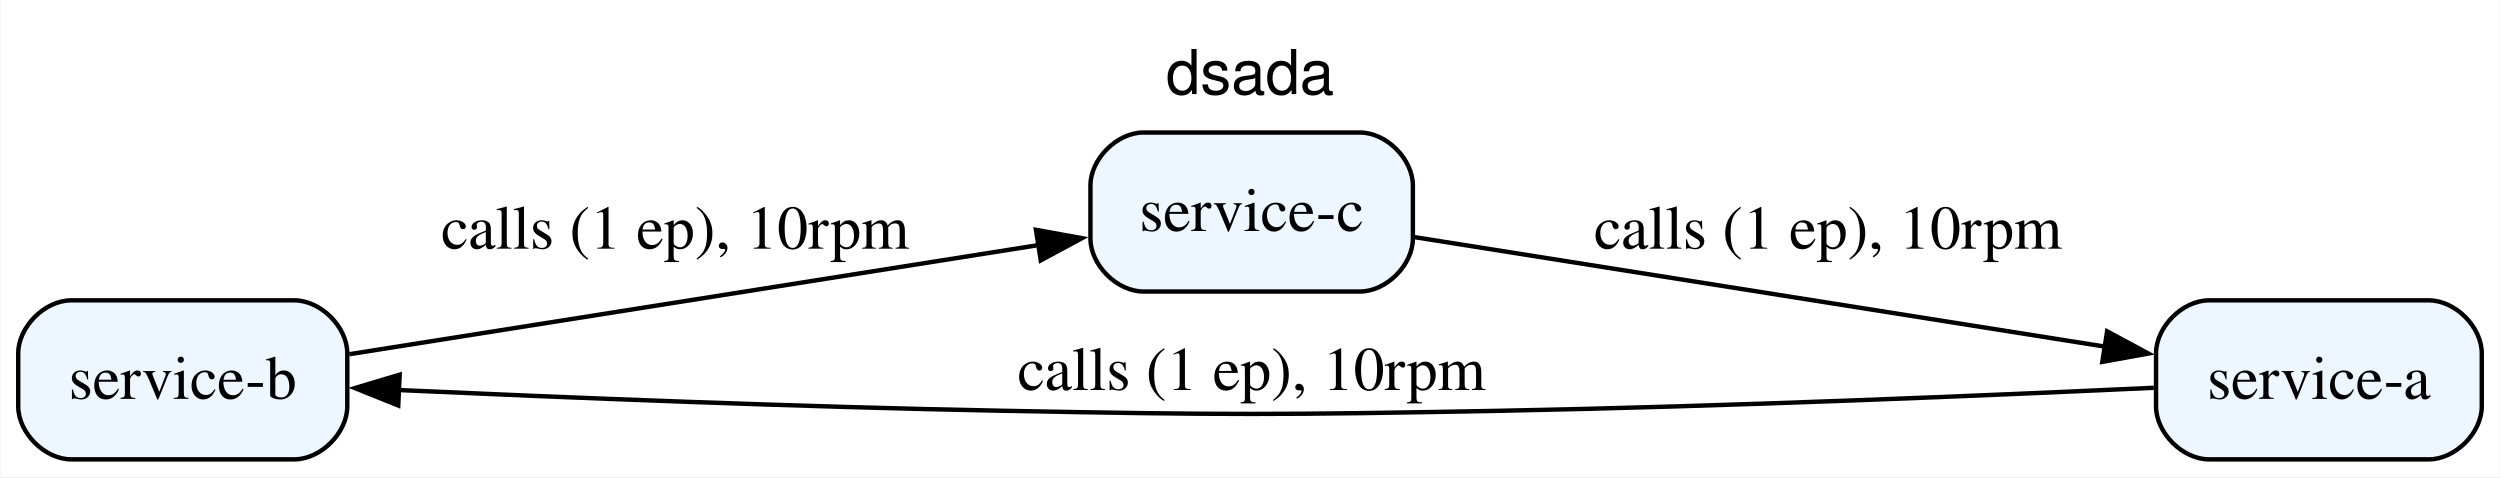
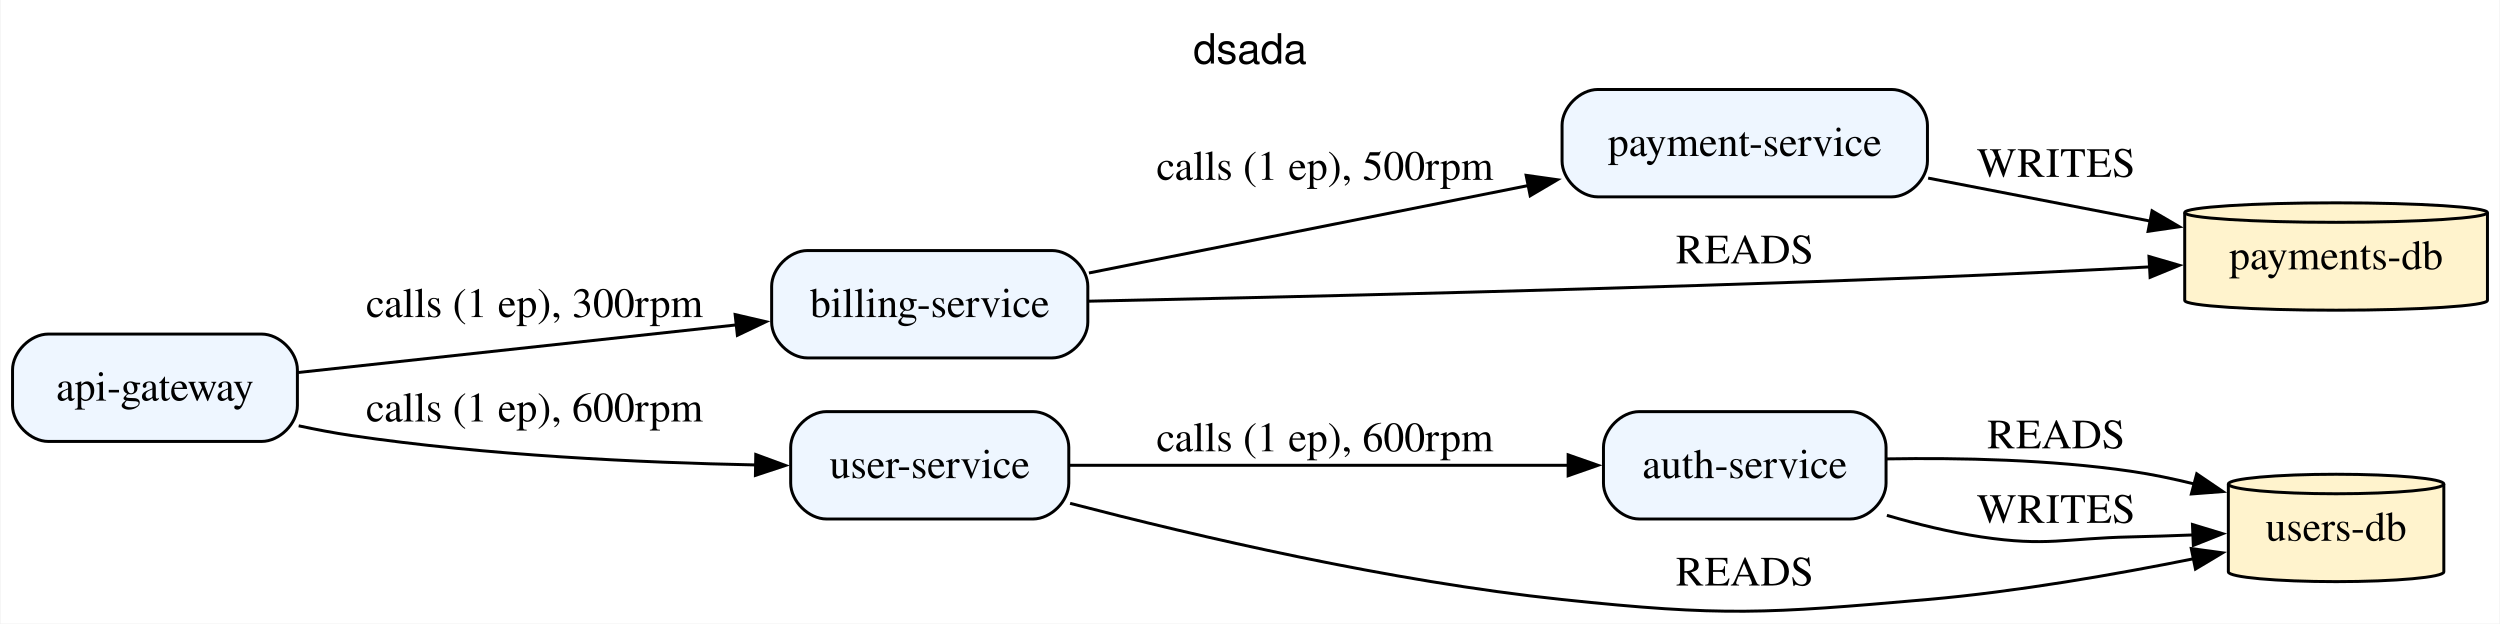
- <svg xmlns="http://www.w3.org/2000/svg" xmlns:xlink="http://www.w3.org/1999/xlink" width="566pt" height="108pt" viewBox="0.00 0.00 565.75 108.00">
-   <g id="graph0" class="graph" transform="scale(1 1) rotate(0) translate(4 104)">
-     <polygon fill="white" stroke="none" points="-4,4 -4,-104 561.75,-104 561.75,4 -4,4" />
-     <text text-anchor="middle" x="278.88" y="-82.7" font-family="Helvetica,sans-Serif" font-size="14.00">dsada</text>
+ <svg xmlns="http://www.w3.org/2000/svg" xmlns:xlink="http://www.w3.org/1999/xlink" width="838pt" height="209pt" viewBox="0.00 0.00 837.75 209.04">
+   <g id="graph0" class="graph" transform="scale(1 1) rotate(0) translate(4 205.04)">
+     <polygon fill="white" stroke="none" points="-4,4 -4,-205.04 833.75,-205.04 833.75,4 -4,4" />
+     <text text-anchor="middle" x="414.88" y="-183.74" font-family="Helvetica,sans-Serif" font-size="14.00">dsada</text>
    <g id="node1" class="node">
-       <path fill="#eef6ff" stroke="black" d="M62.5,-36C62.5,-36 12,-36 12,-36 6,-36 0,-30 0,-24 0,-24 0,-12 0,-12 0,-6 6,0 12,0 12,0 62.5,0 62.5,0 68.5,0 74.5,-6 74.5,-12 74.5,-12 74.5,-24 74.5,-24 74.5,-30 68.5,-36 62.5,-36" />
-       <text text-anchor="middle" x="37.25" y="-13.7" font-family="Times,serif" font-size="14.00">service-b</text>
+       <path fill="#eef6ff" stroke="black" d="M616.12,-67.04C616.12,-67.04 545.38,-67.04 545.38,-67.04 539.38,-67.04 533.38,-61.04 533.38,-55.04 533.38,-55.04 533.38,-43.04 533.38,-43.04 533.38,-37.04 539.38,-31.04 545.38,-31.04 545.38,-31.04 616.12,-31.04 616.12,-31.04 622.12,-31.04 628.12,-37.04 628.12,-43.04 628.12,-43.04 628.12,-55.04 628.12,-55.04 628.12,-61.04 622.12,-67.04 616.12,-67.04" />
+       <text text-anchor="middle" x="580.75" y="-44.74" font-family="Times,serif" font-size="14.00">auth-service</text>
+     </g>
+     <g id="node4" class="node">
+       <path fill="#fff3cd" stroke="black" d="M815.12,-42.77C815.12,-44.58 798.93,-46.04 779,-46.04 759.07,-46.04 742.88,-44.58 742.88,-42.77 742.88,-42.77 742.88,-13.31 742.88,-13.31 742.88,-11.51 759.07,-10.04 779,-10.04 798.93,-10.04 815.12,-11.51 815.12,-13.31 815.12,-13.31 815.12,-42.77 815.12,-42.77" />
+       <path fill="none" stroke="black" d="M815.12,-42.77C815.12,-40.96 798.93,-39.5 779,-39.5 759.07,-39.5 742.88,-40.96 742.88,-42.77" />
+       <text text-anchor="middle" x="779" y="-23.74" font-family="Times,serif" font-size="14.00">users-db</text>
+     </g>
+     <g id="edge5" class="edge">
+       <g id="a_edge5">
+         <a xlink:title="edge#4">
+           <path fill="none" stroke="black" d="M628.37,-51.19C652.87,-51.6 683.31,-50.96 710.25,-47.04 717.23,-46.03 724.51,-44.5 731.6,-42.75" />
+           <polygon fill="black" stroke="black" points="732.28,-46.19 741.04,-40.24 730.48,-39.43 732.28,-46.19" />
+         </a>
+       </g>
+       <text text-anchor="middle" x="685.12" y="-54.74" font-family="Times,serif" font-size="14.00">READS</text>
+     </g>
+     <g id="edge6" class="edge">
+       <g id="a_edge6">
+         <a xlink:title="edge#5">
+           <path fill="none" stroke="black" d="M628.4,-32.26C638.68,-29.26 649.6,-26.6 660,-25.04 682.09,-21.73 687.92,-24.55 710.25,-25.04 716.96,-25.19 724.04,-25.42 731,-25.69" />
+           <polygon fill="black" stroke="black" points="730.85,-29.19 740.98,-26.11 731.14,-22.19 730.85,-29.19" />
+         </a>
+       </g>
+       <text text-anchor="middle" x="685.12" y="-29.74" font-family="Times,serif" font-size="14.00">WRITES</text>
    </g>
    <g id="node2" class="node">
-       <path fill="#eef6ff" stroke="black" d="M303.75,-74C303.75,-74 254.75,-74 254.75,-74 248.75,-74 242.75,-68 242.75,-62 242.75,-62 242.75,-50 242.75,-50 242.75,-44 248.75,-38 254.75,-38 254.75,-38 303.75,-38 303.75,-38 309.75,-38 315.75,-44 315.75,-50 315.75,-50 315.75,-62 315.75,-62 315.75,-68 309.75,-74 303.75,-74" />
-       <text text-anchor="middle" x="279.25" y="-51.7" font-family="Times,serif" font-size="14.00">service-c</text>
+       <path fill="#eef6ff" stroke="black" d="M348.5,-121.04C348.5,-121.04 266.5,-121.04 266.5,-121.04 260.5,-121.04 254.5,-115.04 254.5,-109.04 254.5,-109.04 254.5,-97.04 254.5,-97.04 254.5,-91.04 260.5,-85.04 266.5,-85.04 266.5,-85.04 348.5,-85.04 348.5,-85.04 354.5,-85.04 360.5,-91.04 360.5,-97.04 360.5,-97.04 360.5,-109.04 360.5,-109.04 360.5,-115.04 354.5,-121.04 348.5,-121.04" />
+       <text text-anchor="middle" x="307.5" y="-98.74" font-family="Times,serif" font-size="14.00">billing-service</text>
+     </g>
+     <g id="node3" class="node">
+       <path fill="#eef6ff" stroke="black" d="M630,-175.04C630,-175.04 531.5,-175.04 531.5,-175.04 525.5,-175.04 519.5,-169.04 519.5,-163.04 519.5,-163.04 519.5,-151.04 519.5,-151.04 519.5,-145.04 525.5,-139.04 531.5,-139.04 531.5,-139.04 630,-139.04 630,-139.04 636,-139.04 642,-145.04 642,-151.04 642,-151.04 642,-163.04 642,-163.04 642,-169.04 636,-175.04 630,-175.04" />
+       <text text-anchor="middle" x="580.75" y="-152.74" font-family="Times,serif" font-size="14.00">payment-service</text>
+     </g>
+     <g id="edge7" class="edge">
+       <g id="a_edge7">
+         <a xlink:title="edge#6">
+           <path fill="none" stroke="black" d="M360.87,-113.52C366.81,-114.71 372.79,-115.9 378.5,-117.04 421.58,-125.63 469.86,-135.23 508.33,-142.87" />
+           <polygon fill="black" stroke="black" points="507.45,-146.26 517.94,-144.78 508.81,-139.4 507.45,-146.26" />
+         </a>
+       </g>
+       <text text-anchor="middle" x="440" y="-144.74" font-family="Times,serif" font-size="14.00">calls (1 ep), 500rpm</text>
+     </g>
+     <g id="node5" class="node">
+       <path fill="#fff3cd" stroke="black" d="M829.75,-133.77C829.75,-135.58 807,-137.04 779,-137.04 751,-137.04 728.25,-135.58 728.25,-133.77 728.25,-133.77 728.25,-104.31 728.25,-104.31 728.25,-102.51 751,-101.04 779,-101.04 807,-101.04 829.75,-102.51 829.75,-104.31 829.75,-104.31 829.75,-133.77 829.75,-133.77" />
+       <path fill="none" stroke="black" d="M829.75,-133.77C829.75,-131.96 807,-130.5 779,-130.5 751,-130.5 728.25,-131.96 728.25,-133.77" />
+       <text text-anchor="middle" x="779" y="-114.74" font-family="Times,serif" font-size="14.00">payments-db</text>
+     </g>
+     <g id="edge8" class="edge">
+       <g id="a_edge8">
+         <a xlink:title="edge#7">
+           <path fill="none" stroke="black" d="M360.79,-104.06C426.46,-105.42 542.6,-108.14 642,-112.04 666.35,-113 693.14,-114.32 716.46,-115.56" />
+           <polygon fill="black" stroke="black" points="716.27,-119.05 726.44,-116.09 716.65,-112.06 716.27,-119.05" />
+         </a>
+       </g>
+       <text text-anchor="middle" x="580.75" y="-116.74" font-family="Times,serif" font-size="14.00">READS</text>
+     </g>
+     <g id="edge9" class="edge">
+       <g id="a_edge9">
+         <a xlink:title="edge#8">
+           <path fill="none" stroke="black" d="M642.23,-145.33C665.96,-140.74 693.14,-135.47 716.92,-130.87" />
+           <polygon fill="black" stroke="black" points="717.3,-134.36 726.45,-129.02 715.97,-127.49 717.3,-134.36" />
+         </a>
+       </g>
+       <text text-anchor="middle" x="685.12" y="-145.74" font-family="Times,serif" font-size="14.00">WRITES</text>
+     </g>
+     <g id="node6" class="node">
+       <path fill="#eef6ff" stroke="black" d="M83.5,-93.04C83.5,-93.04 12,-93.04 12,-93.04 6,-93.04 0,-87.04 0,-81.04 0,-81.04 0,-69.04 0,-69.04 0,-63.04 6,-57.04 12,-57.04 12,-57.04 83.5,-57.04 83.5,-57.04 89.5,-57.04 95.5,-63.04 95.5,-69.04 95.5,-69.04 95.5,-81.04 95.5,-81.04 95.5,-87.04 89.5,-93.04 83.5,-93.04" />
+       <text text-anchor="middle" x="47.75" y="-70.74" font-family="Times,serif" font-size="14.00">api-gateway</text>
    </g>
    <g id="edge2" class="edge">
      <g id="a_edge2">
        <a xlink:title="edge#1">
-           <path fill="none" stroke="black" d="M74.96,-23.81C116.85,-30.44 185.44,-41.31 231.21,-48.55" />
-           <polygon fill="black" stroke="black" points="230.41,-51.97 240.83,-50.08 231.5,-45.05 230.41,-51.97" />
+           <path fill="none" stroke="black" d="M95.73,-80.15C136.95,-84.62 197.28,-91.18 242.84,-96.13" />
+           <polygon fill="black" stroke="black" points="242.26,-99.58 252.58,-97.18 243.01,-92.62 242.26,-99.58" />
        </a>
      </g>
-       <text text-anchor="middle" x="148.75" y="-47.7" font-family="Times,serif" font-size="14.00">calls (1 ep), 10rpm</text>
+       <text text-anchor="middle" x="175" y="-98.74" font-family="Times,serif" font-size="14.00">calls (1 ep), 300rpm</text>
    </g>
-     <g id="node3" class="node">
-       <path fill="#eef6ff" stroke="black" d="M545.75,-36C545.75,-36 496,-36 496,-36 490,-36 484,-30 484,-24 484,-24 484,-12 484,-12 484,-6 490,0 496,0 496,0 545.75,0 545.75,0 551.75,0 557.75,-6 557.75,-12 557.75,-12 557.75,-24 557.75,-24 557.75,-30 551.75,-36 545.75,-36" />
-       <text text-anchor="middle" x="520.88" y="-13.7" font-family="Times,serif" font-size="14.00">service-a</text>
+     <g id="node7" class="node">
+       <path fill="#eef6ff" stroke="black" d="M342.12,-67.04C342.12,-67.04 272.88,-67.04 272.88,-67.04 266.88,-67.04 260.88,-61.04 260.88,-55.04 260.88,-55.04 260.88,-43.04 260.88,-43.04 260.88,-37.04 266.88,-31.04 272.88,-31.04 272.88,-31.04 342.12,-31.04 342.12,-31.04 348.12,-31.04 354.12,-37.04 354.12,-43.04 354.12,-43.04 354.12,-55.04 354.12,-55.04 354.12,-61.04 348.12,-67.04 342.12,-67.04" />
+       <text text-anchor="middle" x="307.5" y="-44.74" font-family="Times,serif" font-size="14.00">user-service</text>
+     </g>
+     <g id="edge1" class="edge">
+       <g id="a_edge1">
+         <a xlink:title="edge#0">
+           <path fill="none" stroke="black" d="M95.93,-62.28C101.81,-61.02 107.77,-59.89 113.5,-59.04 158.77,-52.34 210.58,-49.94 249.12,-49.16" />
+           <polygon fill="black" stroke="black" points="249.18,-52.66 259.12,-48.99 249.06,-45.66 249.18,-52.66" />
+         </a>
+       </g>
+       <text text-anchor="middle" x="175" y="-63.74" font-family="Times,serif" font-size="14.00">calls (1 ep), 600rpm</text>
    </g>
    <g id="edge3" class="edge">
      <g id="a_edge3">
        <a xlink:title="edge#2">
-           <path fill="none" stroke="black" d="M316.12,-50.31C357.77,-43.71 426.6,-32.79 472.59,-25.5" />
-           <polygon fill="black" stroke="black" points="472.93,-28.99 482.26,-23.96 471.84,-22.07 472.93,-28.99" />
+           <path fill="none" stroke="black" d="M354.51,-49.04C400.65,-49.04 471.82,-49.04 521.79,-49.04" />
+           <polygon fill="black" stroke="black" points="521.54,-52.54 531.54,-49.04 521.54,-45.54 521.54,-52.54" />
        </a>
      </g>
-       <text text-anchor="middle" x="409.75" y="-47.7" font-family="Times,serif" font-size="14.00">calls (1 ep), 10rpm</text>
+       <text text-anchor="middle" x="440" y="-53.74" font-family="Times,serif" font-size="14.00">calls (1 ep), 600rpm</text>
    </g>
-     <g id="edge1" class="edge">
-       <g id="a_edge1">
-         <a xlink:title="edge#0">
-           <path fill="none" stroke="black" d="M483.5,-16.21C446.32,-14.48 386.9,-11.98 335.5,-11 285.51,-10.05 272.99,-10.05 223,-11 176.32,-11.88 123.04,-14.02 85.74,-15.71" />
-           <polygon fill="black" stroke="black" points="86.04,-12.19 76.21,-16.14 86.36,-19.18 86.04,-12.19" />
+     <g id="edge4" class="edge">
+       <g id="a_edge4">
+         <a xlink:title="edge#3">
+           <path fill="none" stroke="black" d="M354.56,-36.29C397.01,-25.24 461.95,-10.11 519.5,-4.04 573.64,1.67 587.76,0.71 642,-4.04 671.96,-6.67 705.21,-12.48 731.34,-17.73" />
+           <polygon fill="black" stroke="black" points="730.45,-21.12 740.95,-19.7 731.86,-14.26 730.45,-21.12" />
        </a>
      </g>
-       <text text-anchor="middle" x="279.25" y="-15.7" font-family="Times,serif" font-size="14.00">calls (1 ep), 10rpm</text>
+       <text text-anchor="middle" x="580.75" y="-8.74" font-family="Times,serif" font-size="14.00">READS</text>
    </g>
  </g>
</svg>
